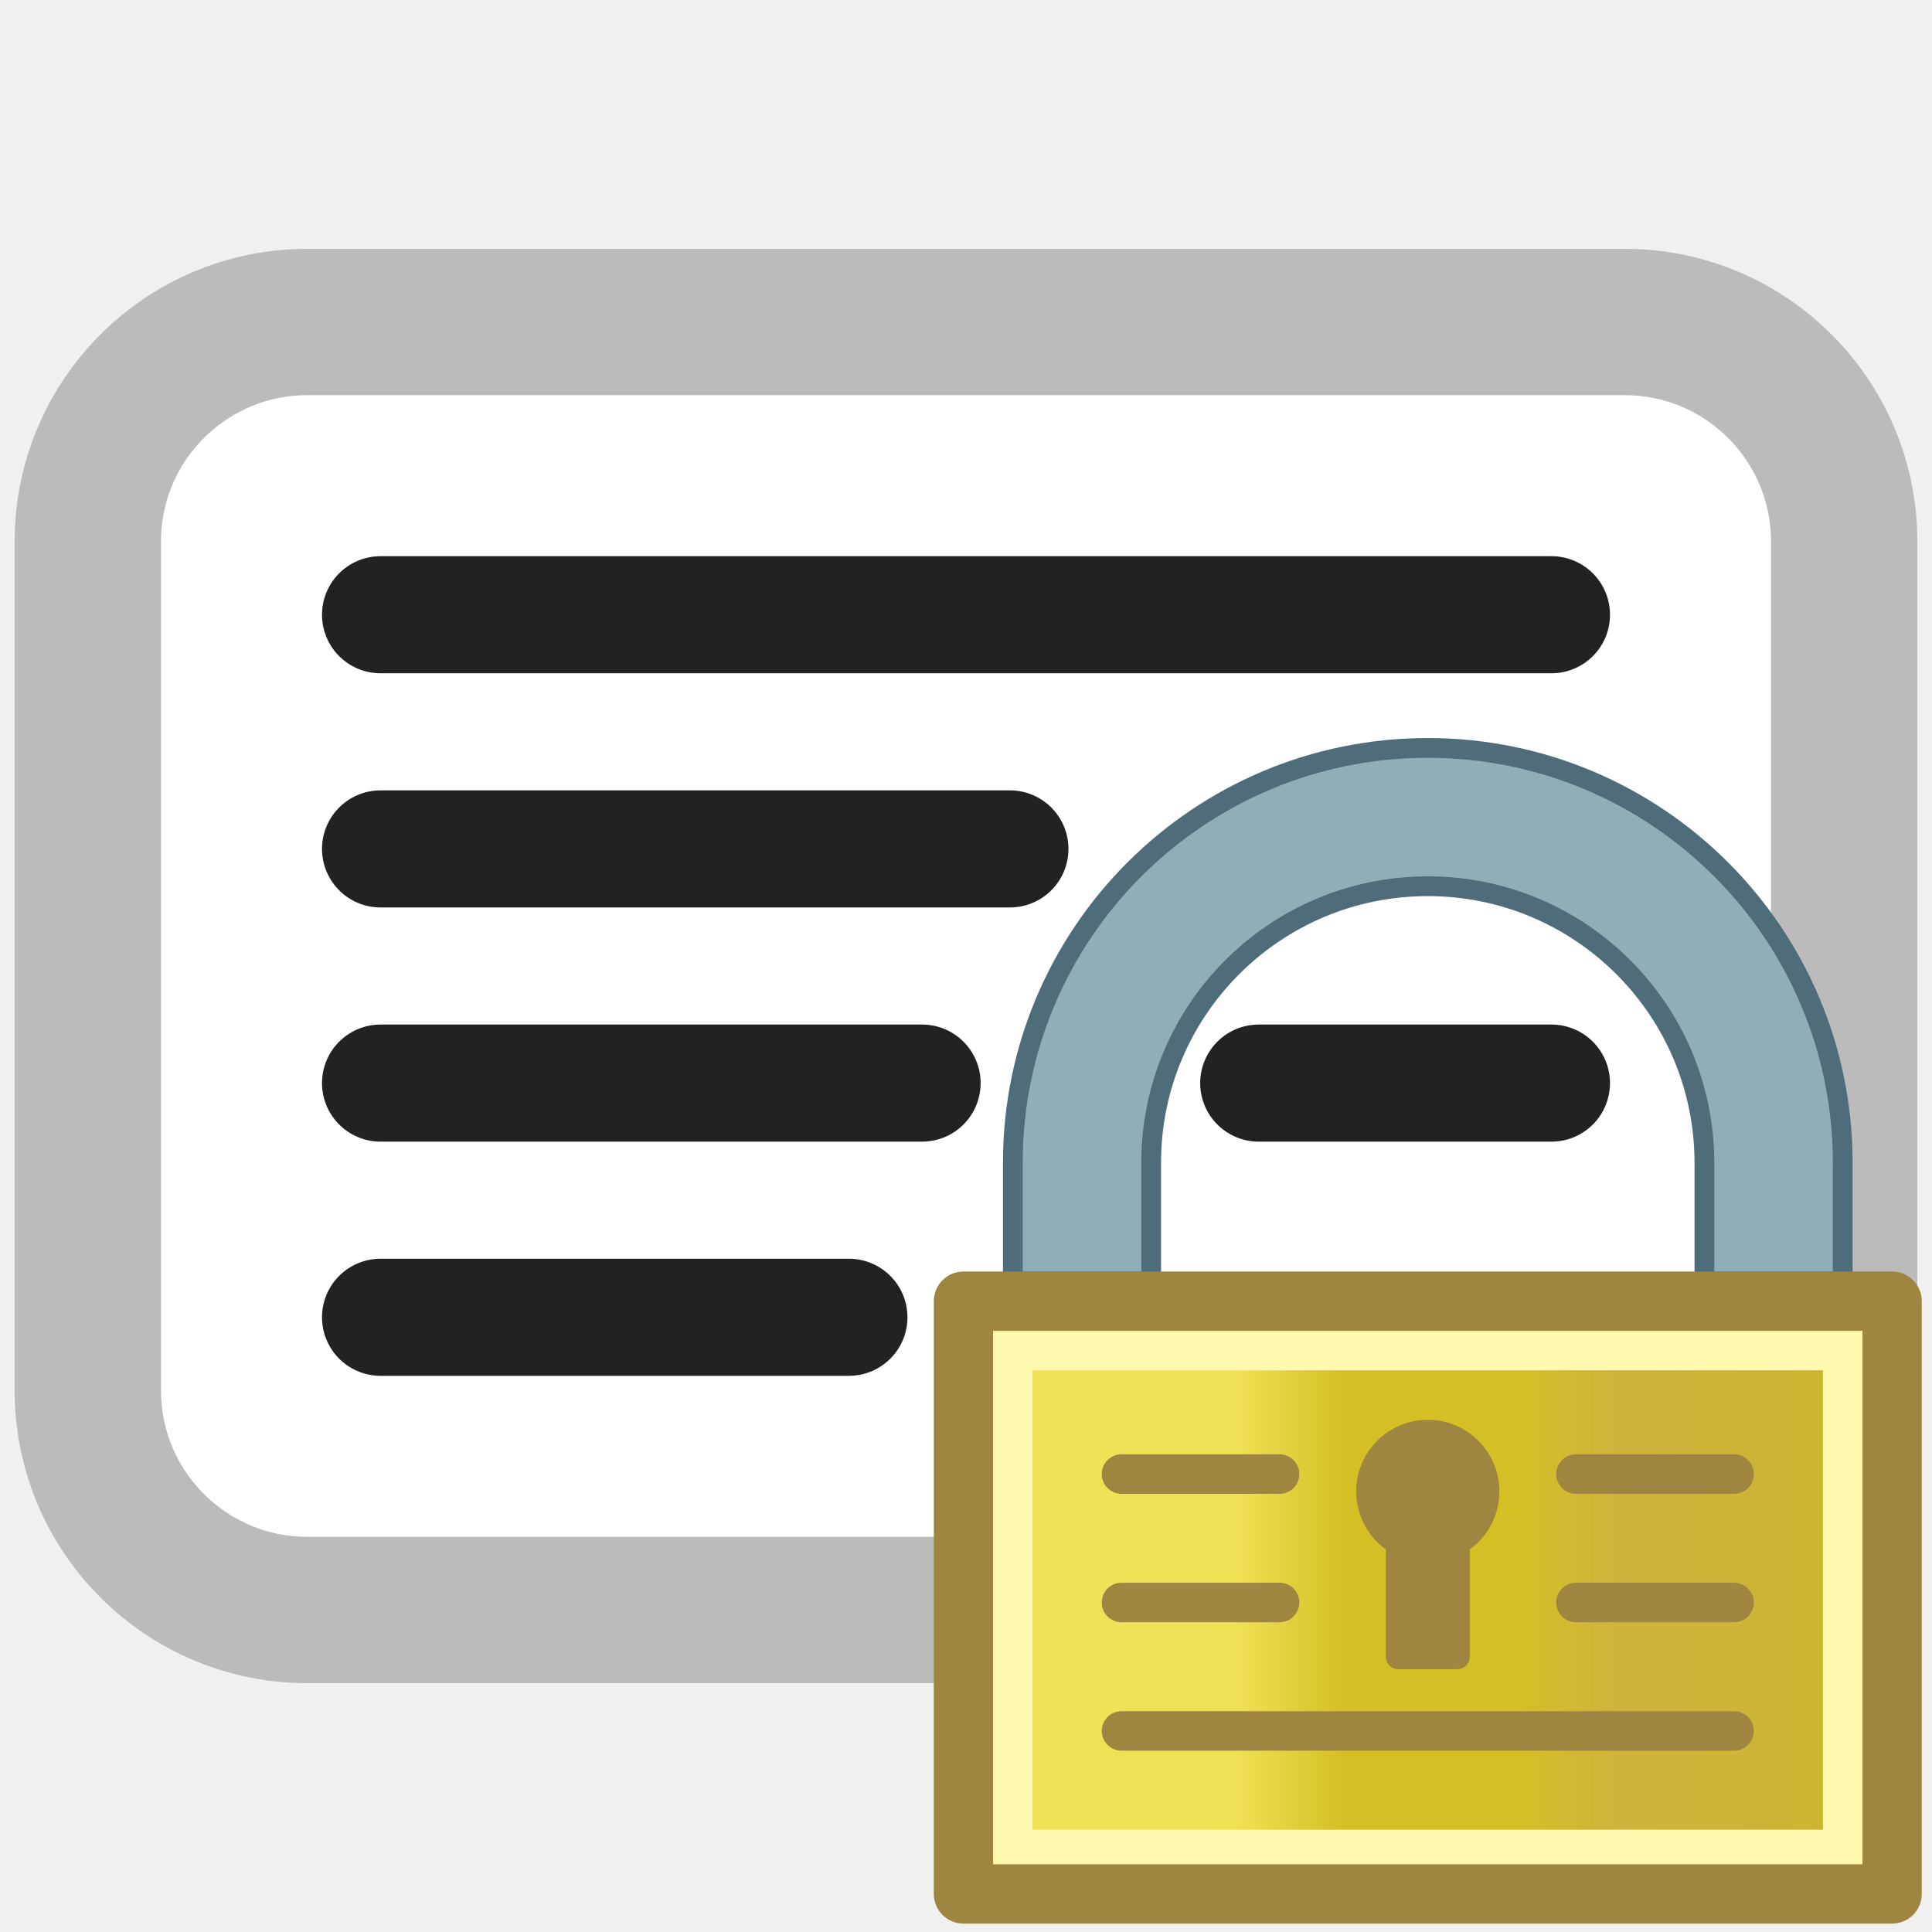
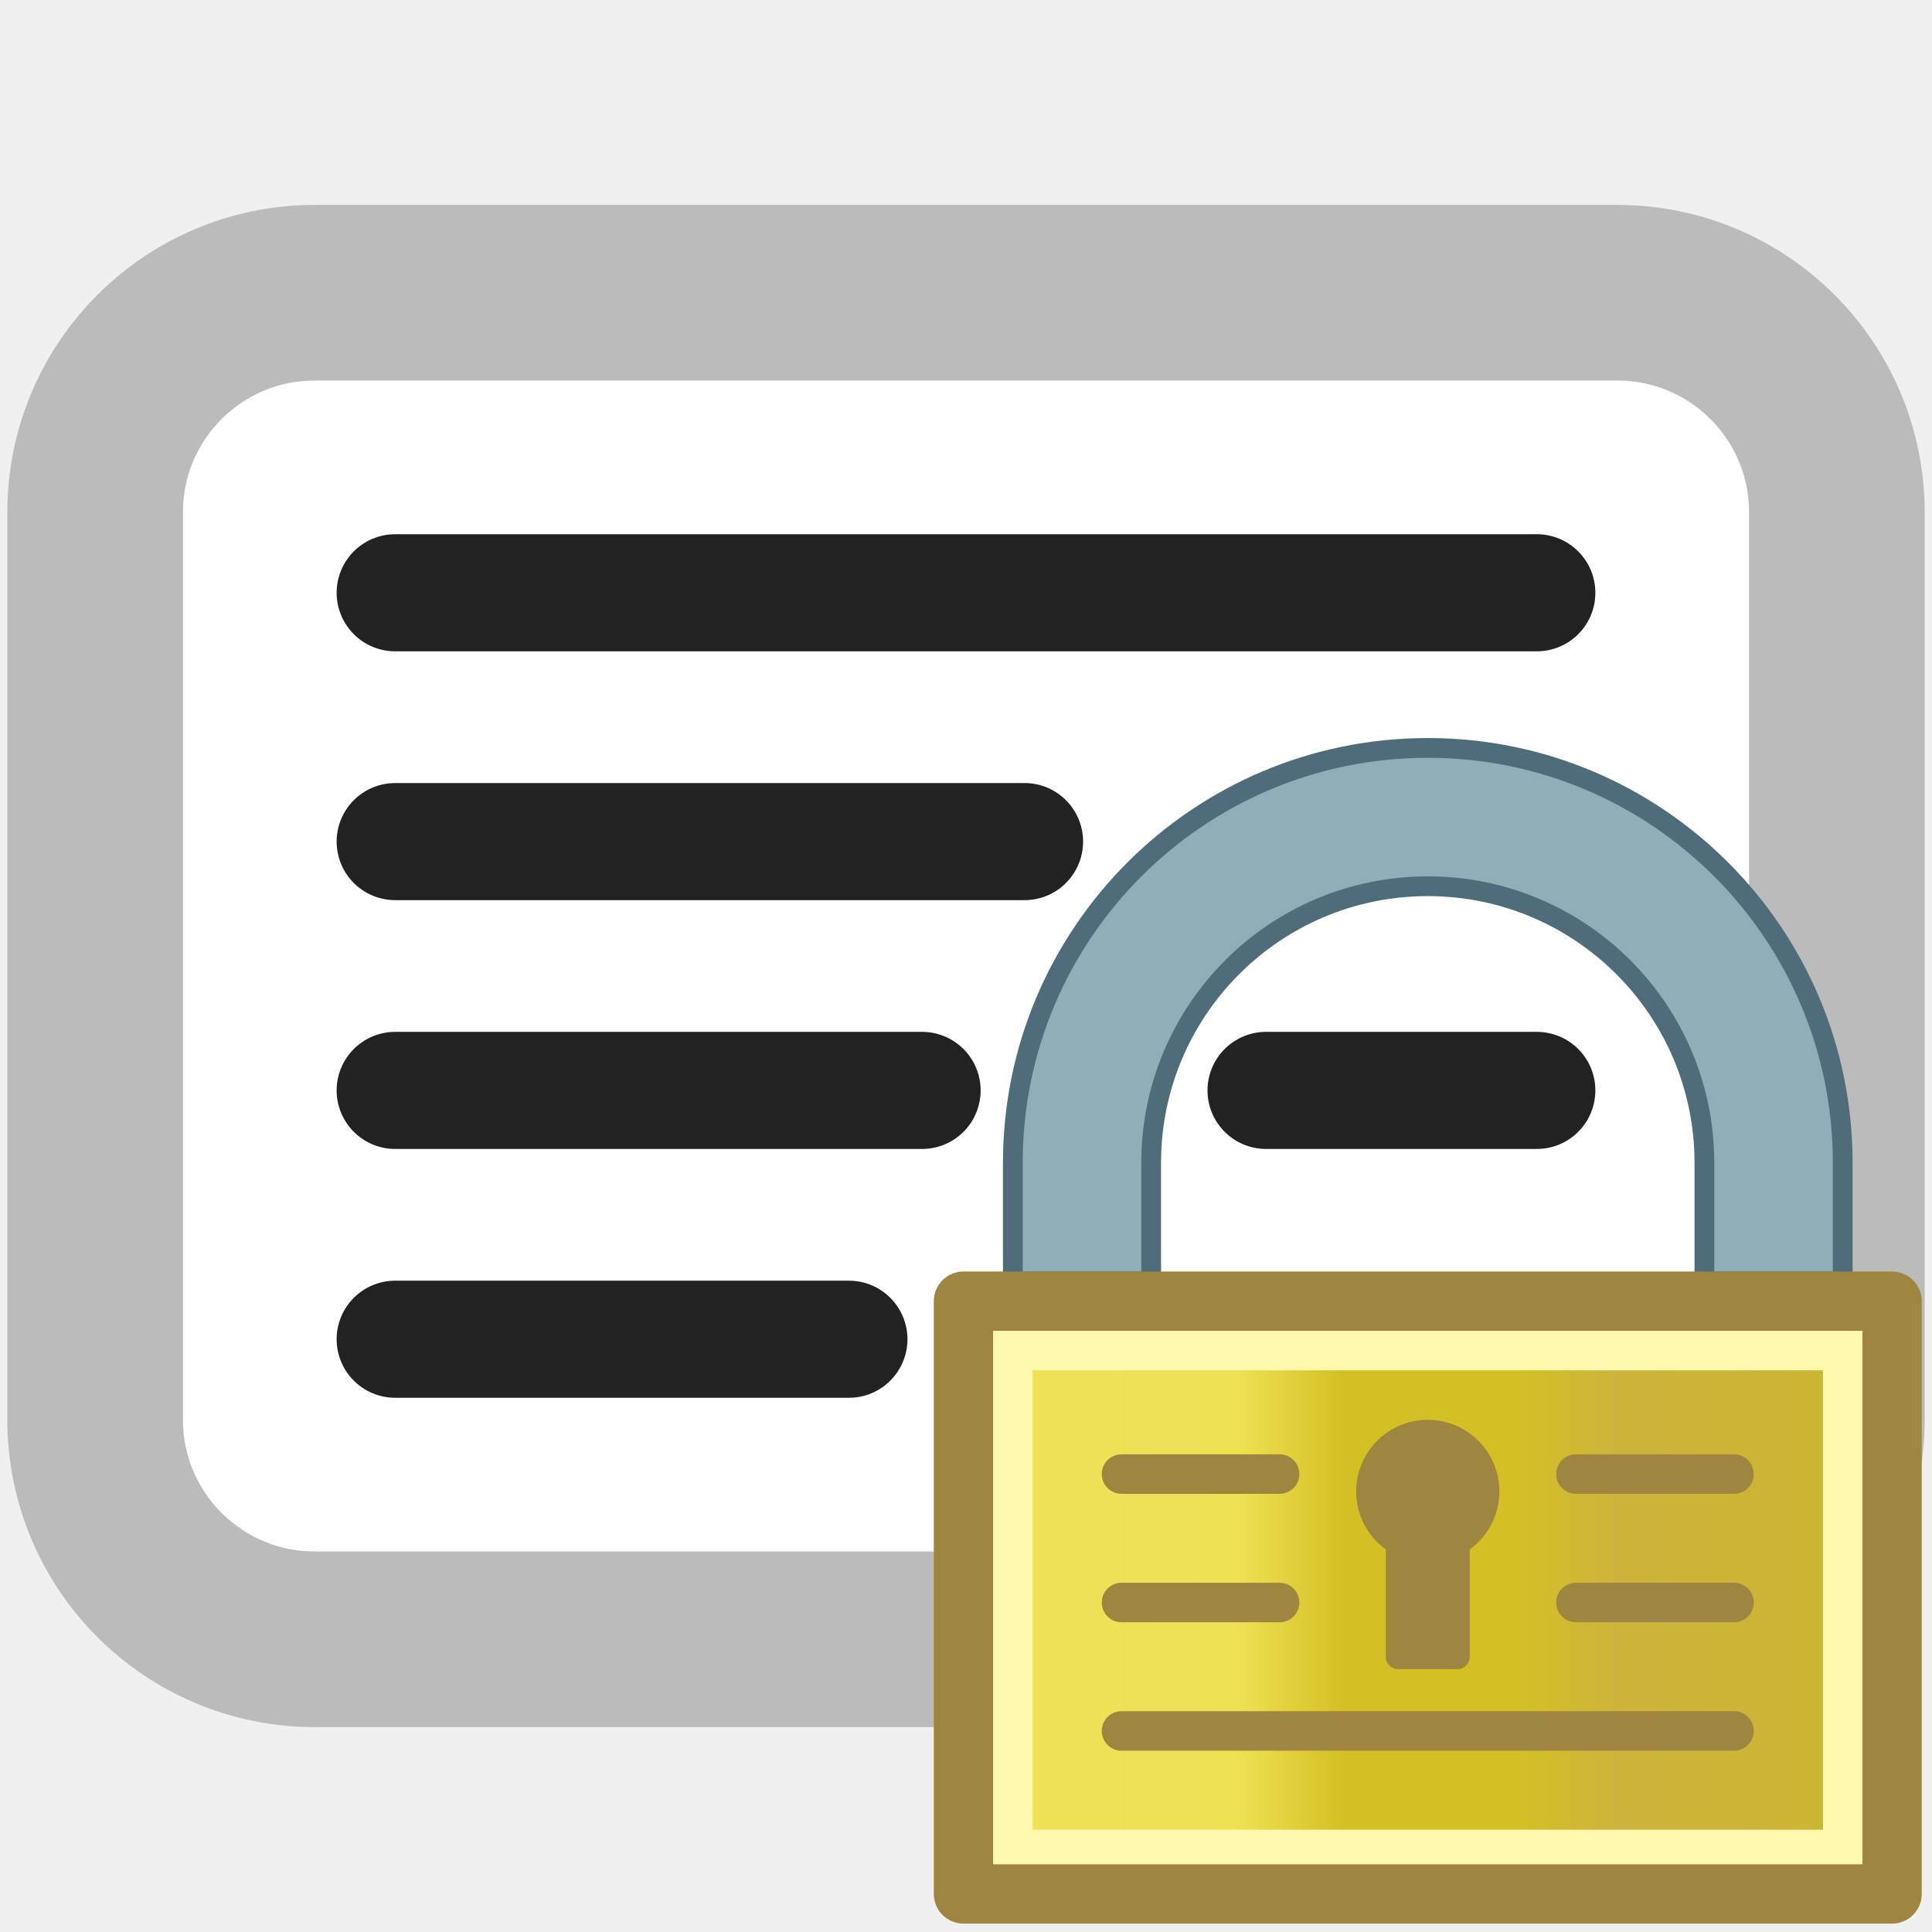
<svg xmlns="http://www.w3.org/2000/svg" width="264" height="264" viewBox="0 0 264 264">
  <defs>
    <linearGradient id="lockbody" x1="100%" y1="0%" x2="0%" y2="0%">
      <stop offset="0%" stop-color="#cbb632" />
      <stop offset="27.5%" stop-color="#ceb43c" />
      <stop offset="40%" stop-color="#d4c024" />
      <stop offset="60%" stop-color="#d4c024" />
      <stop offset="72.5%" stop-color="#efe154" />
      <stop offset="100%" stop-color="#efe258" />
    </linearGradient>
  </defs>
  <style type="text/css">
  
  svg { fill: transparent; }
-   #container { fill: #fff; stroke-width: 20; stroke: #bbb; stroke-linejoin: round; }
+   #container { fill: #fff; stroke-width: 24; stroke: #bbb; stroke-linejoin: round; }
  #lines { fill: none; stroke-width: 16; stroke: #222; stroke-linecap: round; }
  #lock-border { fill: none; stroke: #9f8640; stroke-width: 12; stroke-linejoin: round; }
  #lock-body { fill: url(#lockbody); stroke: #fff8af; stroke-width: 12; }
  #shackle { fill: #8fafb8; stroke-width: 4; stroke: #4f6c7a; }
  #key-hole { fill: #9f8640; stroke-width: 1; stroke: #9f8640; }
  #beads { fill: none; stroke-width: 8; stroke: #9f8640; stroke-linecap: round; }
  
 </style>
  <g>
-     <path id="container" d="M12,74 a30 30, 0, 0, 1, 30,-30 h180 a30 30, 0, 0, 1, 30,30 v116 a30 30, 0, 0, 1, -30,30 h-180 a30 30, 0, 0, 1, -30,-30 z" />
-     <path id="lines" d="M52,84 h160 m-160,32 h86 m-86,32 h74 m46,0 h40 m-160,32 h64" />
+     <path id="container" d="M13,70 a30 30, 0, 0, 1, 30,-30 h178 a30 30, 0, 0, 1, 30,30 v124 a30 30, 0, 0, 1, -30,30 h-178 a30 30, 0, 0, 1, -30,-30 z" />
+     <path id="lines" d="M54,81 h156 m-156,34 h86 m-86,34 h72 m47,0 h37 m-156,34 h62" />
  </g>
  <g id="lock-closed" transform="translate(106, 86) scale(0.675)">
    <path id="shackle" d="M76,132 h-28 v-24 a 84 84, 0, 0, 1, 168,0 v24 h-28 v-24  a 56 56 , 0, 0, 0, -112,0 z" />
    <rect id="lock-body" x="46" y="144" width="172" height="105" />
    <rect id="lock-border" x="38" y="136" width="188" height="120" />
    <path id="key-hole" d="M 138,210 a 2 2, 0, 0, 0 2,-2 v -22 a 14 14, 0, 1, 0, -16,0 v 22 a 2 2, 0, 0, 0 2,2 z" />
    <path id="beads" d="M 70,171 h 32 m 60,0 h 32 m -124,26 h 32 m 60,0 h 32 m -124,26 h 124" />
  </g>
</svg>
